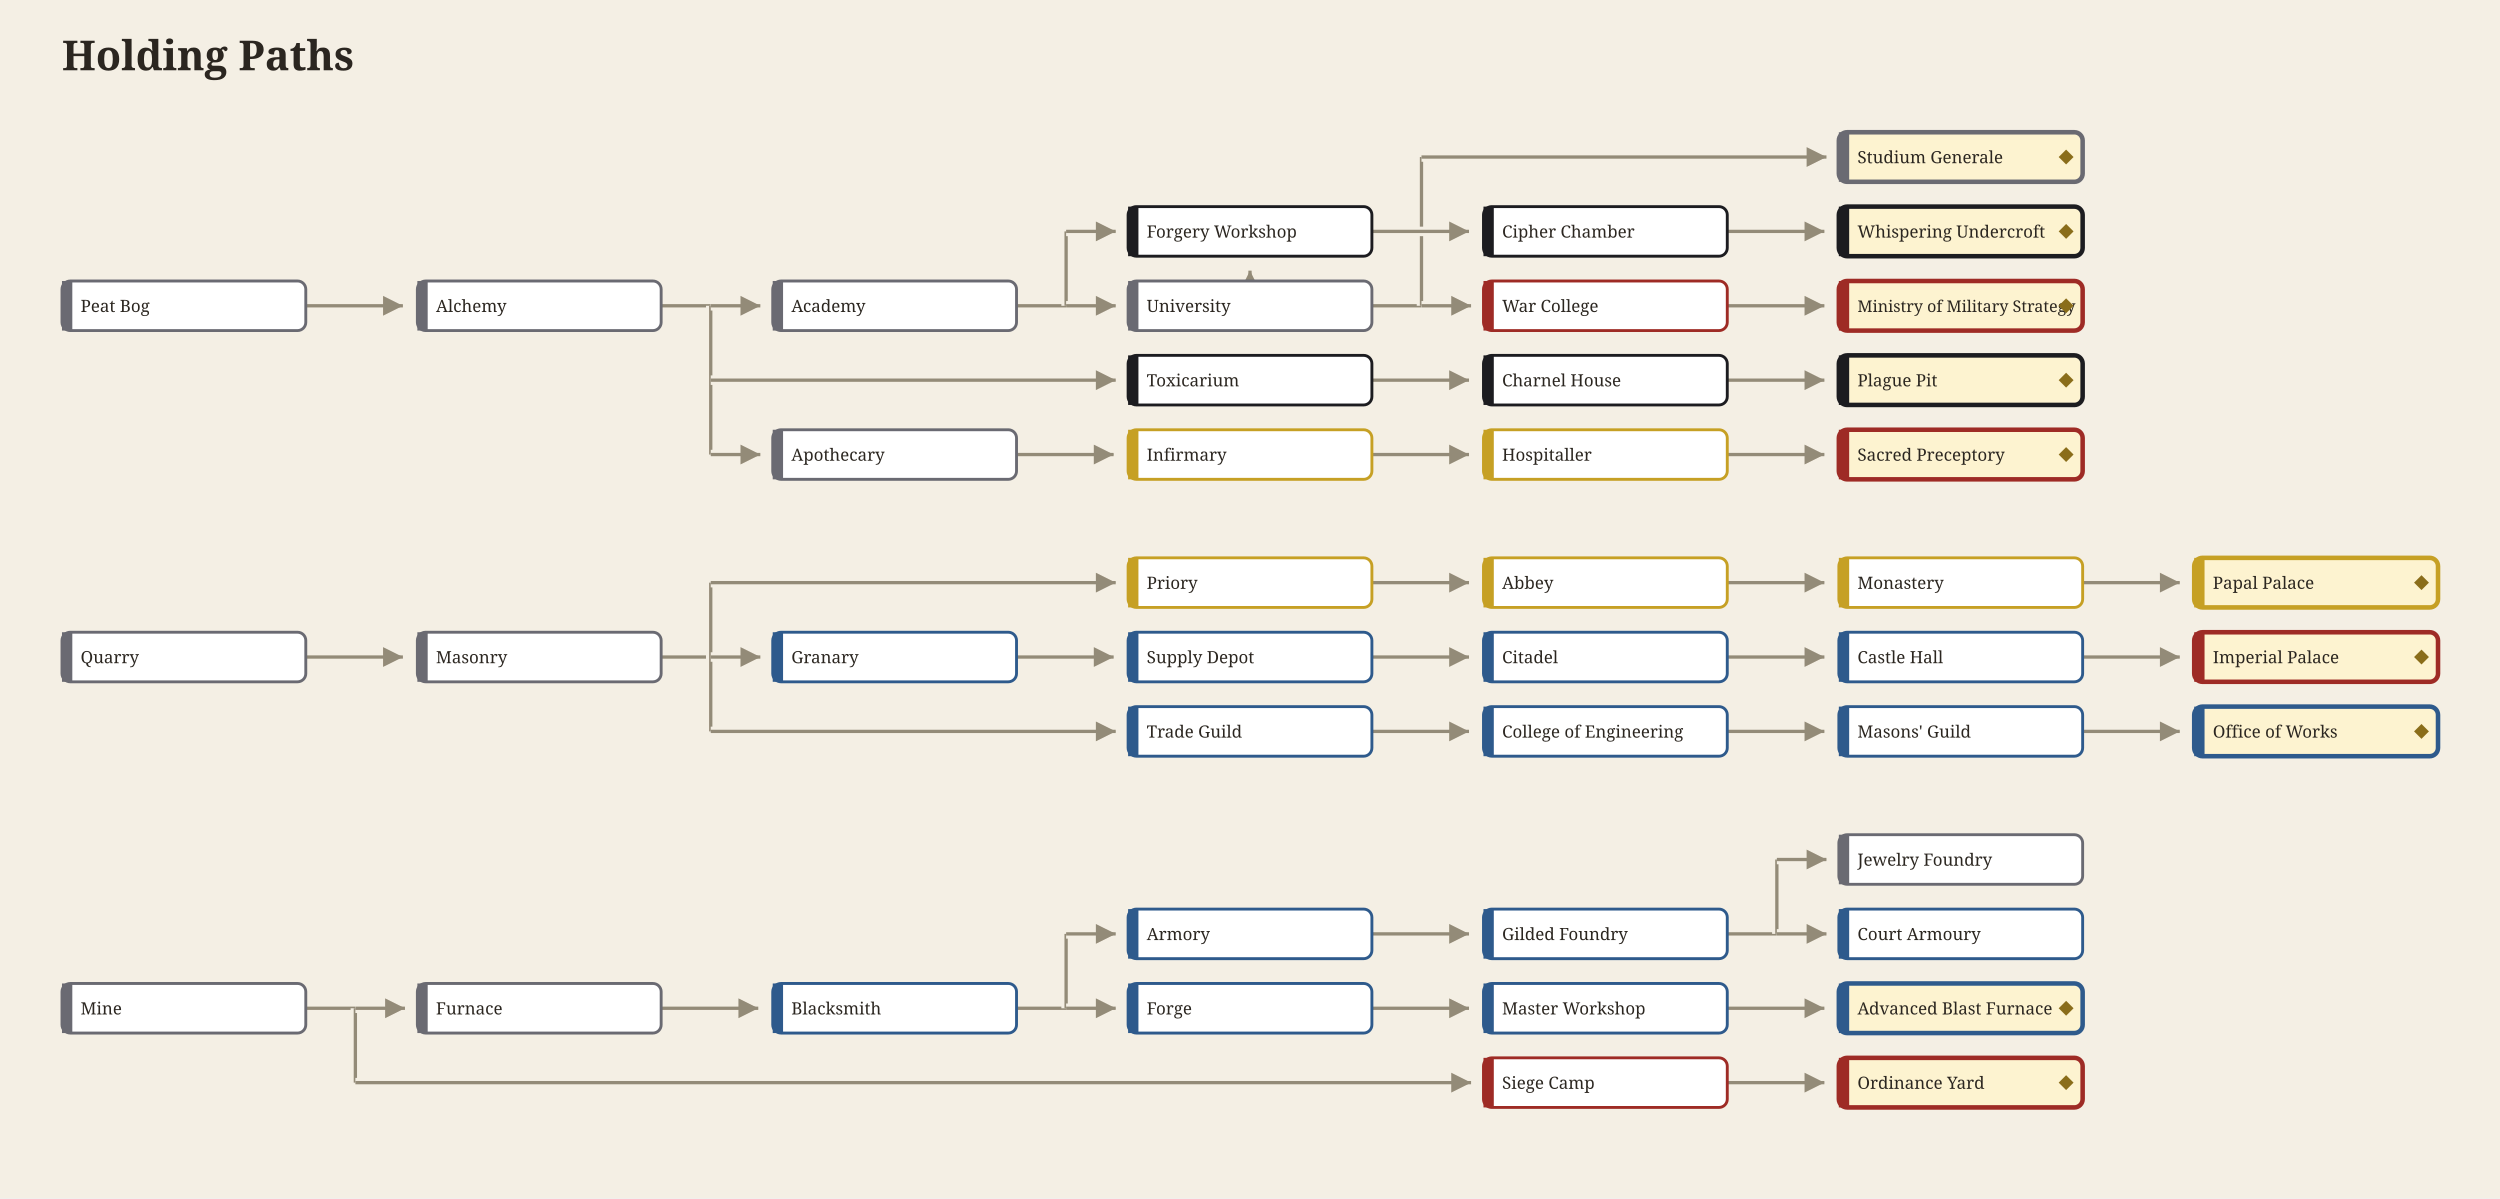
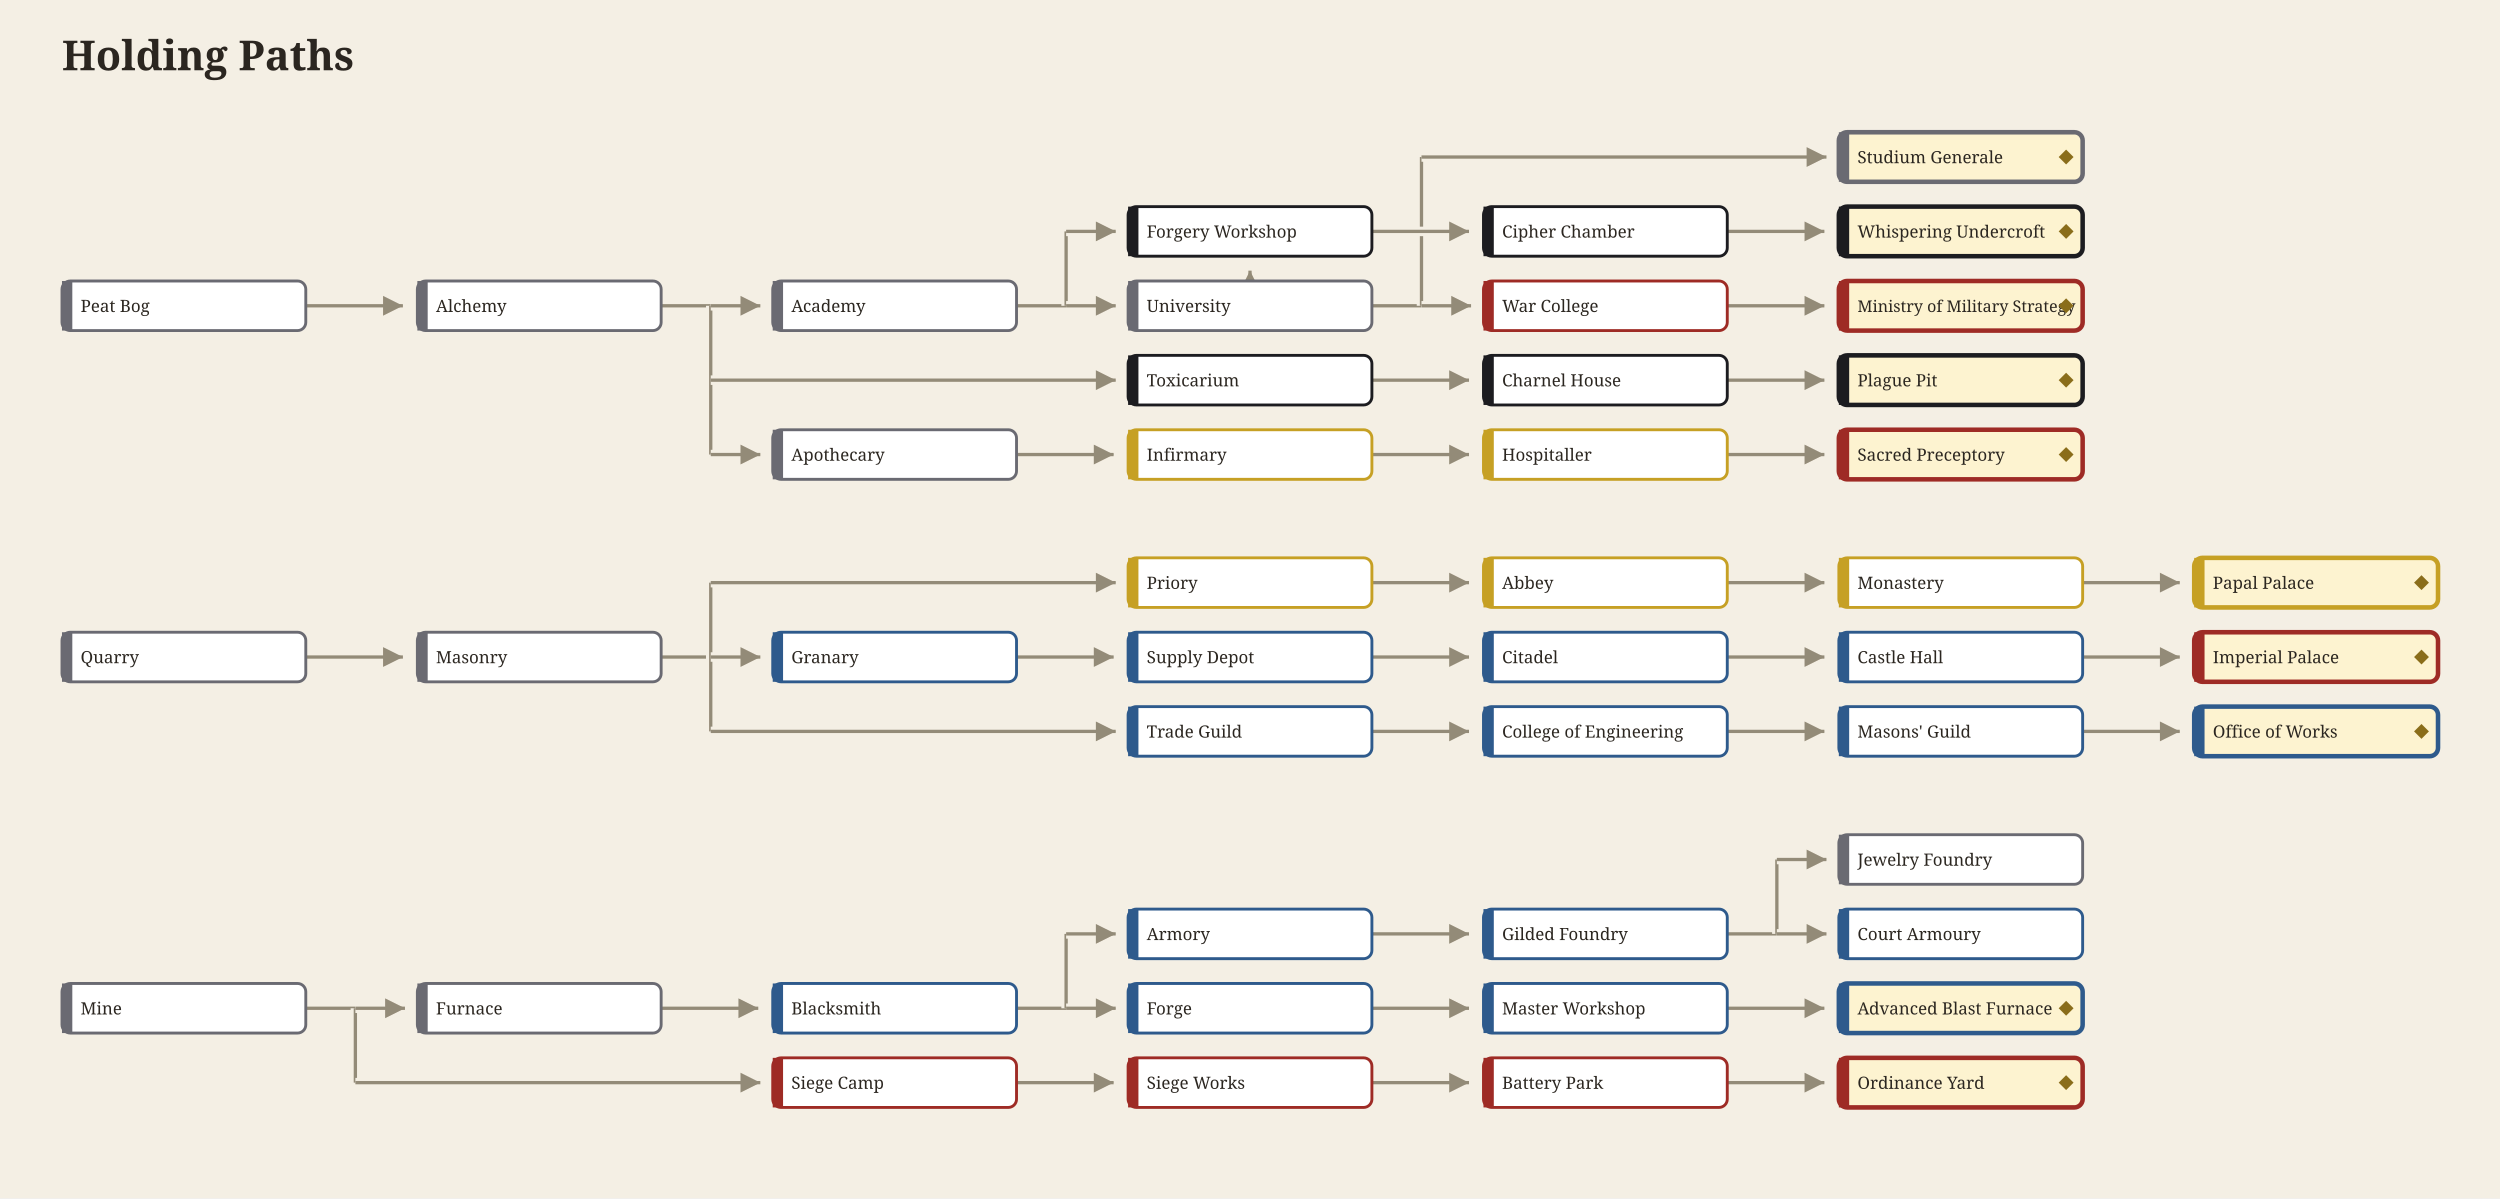
<svg xmlns="http://www.w3.org/2000/svg" width="1210" height="580" viewBox="0 0 1210 580" font-family="Georgia, serif">
  <rect width="1210" height="580" fill="#f4efe4" />
  <defs>
    <marker id="arw-2E5A8C" markerWidth="7" markerHeight="7" refX="6" refY="3" orient="auto">
      <path d="M0,0 L6,3 L0,6 Z" fill="#2E5A8C" />
    </marker>
    <marker id="arw-9E2B25" markerWidth="7" markerHeight="7" refX="6" refY="3" orient="auto">
      <path d="M0,0 L6,3 L0,6 Z" fill="#9E2B25" />
    </marker>
    <marker id="arw-1c9c8c" markerWidth="7" markerHeight="7" refX="6" refY="3" orient="auto">
      <path d="M0,0 L6,3 L0,6 Z" fill="#1c9c8c" />
    </marker>
    <marker id="arw-C6A024" markerWidth="7" markerHeight="7" refX="6" refY="3" orient="auto">
      <path d="M0,0 L6,3 L0,6 Z" fill="#C6A024" />
    </marker>
    <marker id="arw-6A3D8F" markerWidth="7" markerHeight="7" refX="6" refY="3" orient="auto">
      <path d="M0,0 L6,3 L0,6 Z" fill="#6A3D8F" />
    </marker>
    <marker id="arw-CC6A1A" markerWidth="7" markerHeight="7" refX="6" refY="3" orient="auto">
      <path d="M0,0 L6,3 L0,6 Z" fill="#CC6A1A" />
    </marker>
    <marker id="arw-3a7d3a" markerWidth="7" markerHeight="7" refX="6" refY="3" orient="auto">
      <path d="M0,0 L6,3 L0,6 Z" fill="#3a7d3a" />
    </marker>
    <marker id="arw-b5347a" markerWidth="7" markerHeight="7" refX="6" refY="3" orient="auto">
      <path d="M0,0 L6,3 L0,6 Z" fill="#b5347a" />
    </marker>
    <marker id="arw-2b6f9e" markerWidth="7" markerHeight="7" refX="6" refY="3" orient="auto">
      <path d="M0,0 L6,3 L0,6 Z" fill="#2b6f9e" />
    </marker>
    <marker id="arw-8a6d1a" markerWidth="7" markerHeight="7" refX="6" refY="3" orient="auto">
      <path d="M0,0 L6,3 L0,6 Z" fill="#8a6d1a" />
    </marker>
    <marker id="arw-5f5647" markerWidth="7" markerHeight="7" refX="6" refY="3" orient="auto">
      <path d="M0,0 L6,3 L0,6 Z" fill="#5f5647" />
    </marker>
    <marker id="arw-7a2ea0" markerWidth="7" markerHeight="7" refX="6" refY="3" orient="auto">
      <path d="M0,0 L6,3 L0,6 Z" fill="#7a2ea0" />
    </marker>
    <marker id="arw-0f8a7e" markerWidth="7" markerHeight="7" refX="6" refY="3" orient="auto">
      <path d="M0,0 L6,3 L0,6 Z" fill="#0f8a7e" />
    </marker>
    <marker id="arw-a83232" markerWidth="7" markerHeight="7" refX="6" refY="3" orient="auto">
      <path d="M0,0 L6,3 L0,6 Z" fill="#a83232" />
    </marker>
    <marker id="arw-8f8672" markerWidth="7" markerHeight="7" refX="6" refY="3" orient="auto">
      <path d="M0,0 L6,3 L0,6 Z" fill="#8f8672" />
    </marker>
  </defs>
  <text x="30" y="34" font-size="20" font-weight="bold" fill="#2b2620">Holding Paths</text>
  <path d="M148,148 L195,148" fill="none" stroke="#f4efe4" stroke-width="4.6" opacity="1" />
  <path d="M148,148 L195,148" fill="none" stroke="#8f8672" stroke-width="1.6" opacity="0.95" marker-end="url(#arw-8f8672)" />
  <path d="M320,148 L344,148" fill="none" stroke="#f4efe4" stroke-width="4.6" opacity="1" />
  <path d="M320,148 L344,148" fill="none" stroke="#8f8672" stroke-width="1.6" opacity="0.95" />
  <path d="M344,148 L344,220" fill="none" stroke="#f4efe4" stroke-width="4.6" opacity="1" />
  <path d="M344,148 L344,220" fill="none" stroke="#8f8672" stroke-width="1.6" opacity="0.95" />
  <path d="M344,148 L368,148" fill="none" stroke="#f4efe4" stroke-width="4.6" opacity="1" />
  <path d="M344,148 L368,148" fill="none" stroke="#8f8672" stroke-width="1.6" opacity="0.95" marker-end="url(#arw-8f8672)" />
  <path d="M344,220 L368,220" fill="none" stroke="#f4efe4" stroke-width="4.6" opacity="1" />
  <path d="M344,220 L368,220" fill="none" stroke="#8f8672" stroke-width="1.6" opacity="0.95" marker-end="url(#arw-8f8672)" />
  <path d="M344,184 L540,184" fill="none" stroke="#f4efe4" stroke-width="4.6" opacity="1" />
  <path d="M344,184 L540,184" fill="none" stroke="#8f8672" stroke-width="1.6" opacity="0.95" marker-end="url(#arw-8f8672)" />
  <path d="M492,148 L516,148" fill="none" stroke="#f4efe4" stroke-width="4.6" opacity="1" />
  <path d="M492,148 L516,148" fill="none" stroke="#8f8672" stroke-width="1.6" opacity="0.95" />
  <path d="M516,112 L516,148" fill="none" stroke="#f4efe4" stroke-width="4.6" opacity="1" />
  <path d="M516,112 L516,148" fill="none" stroke="#8f8672" stroke-width="1.6" opacity="0.95" />
  <path d="M516,148 L540,148" fill="none" stroke="#f4efe4" stroke-width="4.6" opacity="1" />
  <path d="M516,148 L540,148" fill="none" stroke="#8f8672" stroke-width="1.6" opacity="0.95" marker-end="url(#arw-8f8672)" />
  <path d="M516,112 L540,112" fill="none" stroke="#f4efe4" stroke-width="4.6" opacity="1" />
  <path d="M516,112 L540,112" fill="none" stroke="#8f8672" stroke-width="1.6" opacity="0.95" marker-end="url(#arw-8f8672)" />
  <path d="M492,220 L539,220" fill="none" stroke="#f4efe4" stroke-width="4.6" opacity="1" />
  <path d="M492,220 L539,220" fill="none" stroke="#8f8672" stroke-width="1.6" opacity="0.95" marker-end="url(#arw-8f8672)" />
  <path d="M664,148 L688,148" fill="none" stroke="#f4efe4" stroke-width="4.6" opacity="1" />
  <path d="M664,148 L688,148" fill="none" stroke="#8f8672" stroke-width="1.6" opacity="0.95" />
  <path d="M688,76 L688,148" fill="none" stroke="#f4efe4" stroke-width="4.6" opacity="1" />
  <path d="M688,76 L688,148" fill="none" stroke="#8f8672" stroke-width="1.6" opacity="0.95" />
  <path d="M688,148 L712,148" fill="none" stroke="#f4efe4" stroke-width="4.6" opacity="1" />
  <path d="M688,148 L712,148" fill="none" stroke="#8f8672" stroke-width="1.6" opacity="0.95" marker-end="url(#arw-8f8672)" />
  <path d="M688,76 L884,76" fill="none" stroke="#f4efe4" stroke-width="4.6" opacity="1" />
  <path d="M688,76 L884,76" fill="none" stroke="#8f8672" stroke-width="1.6" opacity="0.95" marker-end="url(#arw-8f8672)" />
  <path d="M664,184 L711,184" fill="none" stroke="#f4efe4" stroke-width="4.6" opacity="1" />
  <path d="M664,184 L711,184" fill="none" stroke="#8f8672" stroke-width="1.6" opacity="0.95" marker-end="url(#arw-8f8672)" />
  <path d="M664,220 L711,220" fill="none" stroke="#f4efe4" stroke-width="4.6" opacity="1" />
  <path d="M664,220 L711,220" fill="none" stroke="#8f8672" stroke-width="1.6" opacity="0.95" marker-end="url(#arw-8f8672)" />
  <path d="M664,112 L711,112" fill="none" stroke="#f4efe4" stroke-width="4.6" opacity="1" />
  <path d="M664,112 L711,112" fill="none" stroke="#8f8672" stroke-width="1.6" opacity="0.95" marker-end="url(#arw-8f8672)" />
  <path d="M836,148 L883,148" fill="none" stroke="#f4efe4" stroke-width="4.6" opacity="1" />
  <path d="M836,148 L883,148" fill="none" stroke="#8f8672" stroke-width="1.6" opacity="0.95" marker-end="url(#arw-8f8672)" />
  <path d="M836,184 L883,184" fill="none" stroke="#f4efe4" stroke-width="4.6" opacity="1" />
  <path d="M836,184 L883,184" fill="none" stroke="#8f8672" stroke-width="1.6" opacity="0.95" marker-end="url(#arw-8f8672)" />
  <path d="M836,220 L883,220" fill="none" stroke="#f4efe4" stroke-width="4.6" opacity="1" />
  <path d="M836,220 L883,220" fill="none" stroke="#8f8672" stroke-width="1.6" opacity="0.95" marker-end="url(#arw-8f8672)" />
  <path d="M836,112 L883,112" fill="none" stroke="#f4efe4" stroke-width="4.6" opacity="1" />
  <path d="M836,112 L883,112" fill="none" stroke="#8f8672" stroke-width="1.6" opacity="0.95" marker-end="url(#arw-8f8672)" />
  <path d="M605,136 L605,131" fill="none" stroke="#f4efe4" stroke-width="4.6" opacity="1" />
  <path d="M605,136 L605,131" fill="none" stroke="#8f8672" stroke-width="1.6" opacity="0.95" marker-end="url(#arw-8f8672)" />
  <rect x="30" y="136" width="118" height="24" rx="4" fill="#ffffff" stroke="#6a6a72" stroke-width="1.4" />
  <rect x="30" y="136" width="5" height="24" fill="#6a6a72" />
  <text x="39" y="151" font-size="8.2" fill="#2b2620">Peat Bog</text>
  <rect x="202" y="136" width="118" height="24" rx="4" fill="#ffffff" stroke="#6a6a72" stroke-width="1.4" />
  <rect x="202" y="136" width="5" height="24" fill="#6a6a72" />
  <text x="211" y="151" font-size="8.2" fill="#2b2620">Alchemy</text>
  <rect x="374" y="136" width="118" height="24" rx="4" fill="#ffffff" stroke="#6a6a72" stroke-width="1.4" />
  <rect x="374" y="136" width="5" height="24" fill="#6a6a72" />
  <text x="383" y="151" font-size="8.2" fill="#2b2620">Academy</text>
  <rect x="374" y="208" width="118" height="24" rx="4" fill="#ffffff" stroke="#6a6a72" stroke-width="1.4" />
  <rect x="374" y="208" width="5" height="24" fill="#6a6a72" />
  <text x="383" y="223" font-size="8.2" fill="#2b2620">Apothecary</text>
  <rect x="546" y="136" width="118" height="24" rx="4" fill="#ffffff" stroke="#6a6a72" stroke-width="1.4" />
  <rect x="546" y="136" width="5" height="24" fill="#6a6a72" />
  <text x="555" y="151" font-size="8.2" fill="#2b2620">University</text>
  <rect x="546" y="172" width="118" height="24" rx="4" fill="#ffffff" stroke="#1c1c20" stroke-width="1.4" />
  <rect x="546" y="172" width="5" height="24" fill="#1c1c20" />
  <text x="555" y="187" font-size="8.2" fill="#2b2620">Toxicarium</text>
  <rect x="546" y="208" width="118" height="24" rx="4" fill="#ffffff" stroke="#C6A024" stroke-width="1.4" />
  <rect x="546" y="208" width="5" height="24" fill="#C6A024" />
  <text x="555" y="223" font-size="8.2" fill="#2b2620">Infirmary</text>
  <rect x="546" y="100" width="118" height="24" rx="4" fill="#ffffff" stroke="#1c1c20" stroke-width="1.4" />
  <rect x="546" y="100" width="5" height="24" fill="#1c1c20" />
  <text x="555" y="115" font-size="8.2" fill="#2b2620">Forgery Workshop</text>
  <rect x="718" y="136" width="118" height="24" rx="4" fill="#ffffff" stroke="#9E2B25" stroke-width="1.4" />
  <rect x="718" y="136" width="5" height="24" fill="#9E2B25" />
  <text x="727" y="151" font-size="8.2" fill="#2b2620">War College</text>
  <rect x="718" y="172" width="118" height="24" rx="4" fill="#ffffff" stroke="#1c1c20" stroke-width="1.4" />
  <rect x="718" y="172" width="5" height="24" fill="#1c1c20" />
  <text x="727" y="187" font-size="8.2" fill="#2b2620">Charnel House</text>
  <rect x="718" y="208" width="118" height="24" rx="4" fill="#ffffff" stroke="#C6A024" stroke-width="1.4" />
  <rect x="718" y="208" width="5" height="24" fill="#C6A024" />
  <text x="727" y="223" font-size="8.2" fill="#2b2620">Hospitaller</text>
  <rect x="718" y="100" width="118" height="24" rx="4" fill="#ffffff" stroke="#1c1c20" stroke-width="1.4" />
  <rect x="718" y="100" width="5" height="24" fill="#1c1c20" />
  <text x="727" y="115" font-size="8.2" fill="#2b2620">Cipher Chamber</text>
  <rect x="890" y="136" width="118" height="24" rx="4" fill="#fdf3d0" stroke="#9E2B25" stroke-width="2.2" />
  <rect x="890" y="136" width="5" height="24" fill="#9E2B25" />
  <text x="899" y="151" font-size="7.8" fill="#2b2620">Ministry of Military Strategy</text>
  <polygon points="1000.0,144.4 1003.6,148.0 1000.0,151.6 996.4,148.0" fill="#8a6d1a" />
  <rect x="890" y="172" width="118" height="24" rx="4" fill="#fdf3d0" stroke="#1c1c20" stroke-width="2.2" />
  <rect x="890" y="172" width="5" height="24" fill="#1c1c20" />
  <text x="899" y="187" font-size="8.2" fill="#2b2620">Plague Pit</text>
  <polygon points="1000.0,180.4 1003.6,184.0 1000.0,187.6 996.4,184.0" fill="#8a6d1a" />
  <rect x="890" y="208" width="118" height="24" rx="4" fill="#fdf3d0" stroke="#9E2B25" stroke-width="2.2" />
  <rect x="890" y="208" width="5" height="24" fill="#9E2B25" />
  <text x="899" y="223" font-size="8.2" fill="#2b2620">Sacred Preceptory</text>
  <polygon points="1000.0,216.4 1003.6,220.0 1000.0,223.6 996.4,220.0" fill="#8a6d1a" />
  <rect x="890" y="64" width="118" height="24" rx="4" fill="#fdf3d0" stroke="#6a6a72" stroke-width="2.2" />
  <rect x="890" y="64" width="5" height="24" fill="#6a6a72" />
  <text x="899" y="79" font-size="8.2" fill="#2b2620">Studium Generale</text>
  <polygon points="1000.0,72.4 1003.6,76.0 1000.0,79.6 996.4,76.0" fill="#8a6d1a" />
  <rect x="890" y="100" width="118" height="24" rx="4" fill="#fdf3d0" stroke="#1c1c20" stroke-width="2.2" />
  <rect x="890" y="100" width="5" height="24" fill="#1c1c20" />
  <text x="899" y="115" font-size="8.2" fill="#2b2620">Whispering Undercroft</text>
  <polygon points="1000.0,108.4 1003.6,112.0 1000.0,115.6 996.4,112.0" fill="#8a6d1a" />
  <path d="M148,318 L195,318" fill="none" stroke="#f4efe4" stroke-width="4.6" opacity="1" />
  <path d="M148,318 L195,318" fill="none" stroke="#8f8672" stroke-width="1.6" opacity="0.95" marker-end="url(#arw-8f8672)" />
  <path d="M320,318 L344,318" fill="none" stroke="#f4efe4" stroke-width="4.6" opacity="1" />
  <path d="M320,318 L344,318" fill="none" stroke="#8f8672" stroke-width="1.6" opacity="0.95" />
  <path d="M344,282 L344,354" fill="none" stroke="#f4efe4" stroke-width="4.6" opacity="1" />
  <path d="M344,282 L344,354" fill="none" stroke="#8f8672" stroke-width="1.6" opacity="0.95" />
  <path d="M344,282 L540,282" fill="none" stroke="#f4efe4" stroke-width="4.6" opacity="1" />
  <path d="M344,282 L540,282" fill="none" stroke="#8f8672" stroke-width="1.6" opacity="0.95" marker-end="url(#arw-8f8672)" />
  <path d="M344,318 L368,318" fill="none" stroke="#f4efe4" stroke-width="4.6" opacity="1" />
  <path d="M344,318 L368,318" fill="none" stroke="#8f8672" stroke-width="1.6" opacity="0.95" marker-end="url(#arw-8f8672)" />
  <path d="M344,354 L540,354" fill="none" stroke="#f4efe4" stroke-width="4.6" opacity="1" />
  <path d="M344,354 L540,354" fill="none" stroke="#8f8672" stroke-width="1.6" opacity="0.95" marker-end="url(#arw-8f8672)" />
  <path d="M492,318 L539,318" fill="none" stroke="#f4efe4" stroke-width="4.6" opacity="1" />
  <path d="M492,318 L539,318" fill="none" stroke="#8f8672" stroke-width="1.6" opacity="0.95" marker-end="url(#arw-8f8672)" />
  <path d="M664,318 L711,318" fill="none" stroke="#f4efe4" stroke-width="4.6" opacity="1" />
  <path d="M664,318 L711,318" fill="none" stroke="#8f8672" stroke-width="1.6" opacity="0.95" marker-end="url(#arw-8f8672)" />
  <path d="M664,354 L711,354" fill="none" stroke="#f4efe4" stroke-width="4.6" opacity="1" />
  <path d="M664,354 L711,354" fill="none" stroke="#8f8672" stroke-width="1.6" opacity="0.95" marker-end="url(#arw-8f8672)" />
  <path d="M664,282 L711,282" fill="none" stroke="#f4efe4" stroke-width="4.6" opacity="1" />
  <path d="M664,282 L711,282" fill="none" stroke="#8f8672" stroke-width="1.6" opacity="0.95" marker-end="url(#arw-8f8672)" />
  <path d="M836,318 L883,318" fill="none" stroke="#f4efe4" stroke-width="4.6" opacity="1" />
  <path d="M836,318 L883,318" fill="none" stroke="#8f8672" stroke-width="1.6" opacity="0.95" marker-end="url(#arw-8f8672)" />
  <path d="M836,354 L883,354" fill="none" stroke="#f4efe4" stroke-width="4.6" opacity="1" />
  <path d="M836,354 L883,354" fill="none" stroke="#8f8672" stroke-width="1.6" opacity="0.95" marker-end="url(#arw-8f8672)" />
  <path d="M836,282 L883,282" fill="none" stroke="#f4efe4" stroke-width="4.6" opacity="1" />
  <path d="M836,282 L883,282" fill="none" stroke="#8f8672" stroke-width="1.6" opacity="0.95" marker-end="url(#arw-8f8672)" />
  <path d="M1008,318 L1055,318" fill="none" stroke="#f4efe4" stroke-width="4.6" opacity="1" />
  <path d="M1008,318 L1055,318" fill="none" stroke="#8f8672" stroke-width="1.6" opacity="0.95" marker-end="url(#arw-8f8672)" />
  <path d="M1008,354 L1055,354" fill="none" stroke="#f4efe4" stroke-width="4.6" opacity="1" />
  <path d="M1008,354 L1055,354" fill="none" stroke="#8f8672" stroke-width="1.6" opacity="0.95" marker-end="url(#arw-8f8672)" />
  <path d="M1008,282 L1055,282" fill="none" stroke="#f4efe4" stroke-width="4.6" opacity="1" />
  <path d="M1008,282 L1055,282" fill="none" stroke="#8f8672" stroke-width="1.6" opacity="0.95" marker-end="url(#arw-8f8672)" />
  <rect x="30" y="306" width="118" height="24" rx="4" fill="#ffffff" stroke="#6a6a72" stroke-width="1.4" />
  <rect x="30" y="306" width="5" height="24" fill="#6a6a72" />
  <text x="39" y="321" font-size="8.2" fill="#2b2620">Quarry</text>
  <rect x="202" y="306" width="118" height="24" rx="4" fill="#ffffff" stroke="#6a6a72" stroke-width="1.4" />
  <rect x="202" y="306" width="5" height="24" fill="#6a6a72" />
  <text x="211" y="321" font-size="8.2" fill="#2b2620">Masonry</text>
  <rect x="374" y="306" width="118" height="24" rx="4" fill="#ffffff" stroke="#2E5A8C" stroke-width="1.4" />
  <rect x="374" y="306" width="5" height="24" fill="#2E5A8C" />
  <text x="383" y="321" font-size="8.2" fill="#2b2620">Granary</text>
  <rect x="546" y="306" width="118" height="24" rx="4" fill="#ffffff" stroke="#2E5A8C" stroke-width="1.4" />
  <rect x="546" y="306" width="5" height="24" fill="#2E5A8C" />
  <text x="555" y="321" font-size="8.2" fill="#2b2620">Supply Depot</text>
  <rect x="546" y="342" width="118" height="24" rx="4" fill="#ffffff" stroke="#2E5A8C" stroke-width="1.4" />
  <rect x="546" y="342" width="5" height="24" fill="#2E5A8C" />
  <text x="555" y="357" font-size="8.2" fill="#2b2620">Trade Guild</text>
  <rect x="546" y="270" width="118" height="24" rx="4" fill="#ffffff" stroke="#C6A024" stroke-width="1.4" />
  <rect x="546" y="270" width="5" height="24" fill="#C6A024" />
  <text x="555" y="285" font-size="8.2" fill="#2b2620">Priory</text>
  <rect x="718" y="306" width="118" height="24" rx="4" fill="#ffffff" stroke="#2E5A8C" stroke-width="1.4" />
  <rect x="718" y="306" width="5" height="24" fill="#2E5A8C" />
  <text x="727" y="321" font-size="8.2" fill="#2b2620">Citadel</text>
  <rect x="718" y="342" width="118" height="24" rx="4" fill="#ffffff" stroke="#2E5A8C" stroke-width="1.4" />
  <rect x="718" y="342" width="5" height="24" fill="#2E5A8C" />
  <text x="727" y="357" font-size="8.2" fill="#2b2620">College of Engineering</text>
  <rect x="718" y="270" width="118" height="24" rx="4" fill="#ffffff" stroke="#C6A024" stroke-width="1.4" />
  <rect x="718" y="270" width="5" height="24" fill="#C6A024" />
  <text x="727" y="285" font-size="8.2" fill="#2b2620">Abbey</text>
  <rect x="890" y="306" width="118" height="24" rx="4" fill="#ffffff" stroke="#2E5A8C" stroke-width="1.4" />
  <rect x="890" y="306" width="5" height="24" fill="#2E5A8C" />
  <text x="899" y="321" font-size="8.2" fill="#2b2620">Castle Hall</text>
  <rect x="890" y="342" width="118" height="24" rx="4" fill="#ffffff" stroke="#2E5A8C" stroke-width="1.4" />
  <rect x="890" y="342" width="5" height="24" fill="#2E5A8C" />
  <text x="899" y="357" font-size="8.2" fill="#2b2620">Masons' Guild</text>
  <rect x="890" y="270" width="118" height="24" rx="4" fill="#ffffff" stroke="#C6A024" stroke-width="1.4" />
  <rect x="890" y="270" width="5" height="24" fill="#C6A024" />
  <text x="899" y="285" font-size="8.2" fill="#2b2620">Monastery</text>
  <rect x="1062" y="306" width="118" height="24" rx="4" fill="#fdf3d0" stroke="#9E2B25" stroke-width="2.2" />
  <rect x="1062" y="306" width="5" height="24" fill="#9E2B25" />
  <text x="1071" y="321" font-size="8.2" fill="#2b2620">Imperial Palace</text>
  <polygon points="1172.0,314.4 1175.6,318.0 1172.0,321.6 1168.4,318.0" fill="#8a6d1a" />
  <rect x="1062" y="342" width="118" height="24" rx="4" fill="#fdf3d0" stroke="#2E5A8C" stroke-width="2.2" />
  <rect x="1062" y="342" width="5" height="24" fill="#2E5A8C" />
  <text x="1071" y="357" font-size="8.2" fill="#2b2620">Office of Works</text>
  <polygon points="1172.0,350.4 1175.6,354.0 1172.0,357.6 1168.4,354.0" fill="#8a6d1a" />
  <rect x="1062" y="270" width="118" height="24" rx="4" fill="#fdf3d0" stroke="#C6A024" stroke-width="2.2" />
  <rect x="1062" y="270" width="5" height="24" fill="#C6A024" />
  <text x="1071" y="285" font-size="8.2" fill="#2b2620">Papal Palace</text>
  <polygon points="1172.0,278.4 1175.6,282.0 1172.0,285.6 1168.4,282.0" fill="#8a6d1a" />
  <path d="M148,488 L172,488" fill="none" stroke="#f4efe4" stroke-width="4.6" opacity="1" />
  <path d="M148,488 L172,488" fill="none" stroke="#8f8672" stroke-width="1.6" opacity="0.95" />
  <path d="M172,488 L172,524" fill="none" stroke="#f4efe4" stroke-width="4.6" opacity="1" />
  <path d="M172,488 L172,524" fill="none" stroke="#8f8672" stroke-width="1.6" opacity="0.95" />
  <path d="M172,488 L196,488" fill="none" stroke="#f4efe4" stroke-width="4.6" opacity="1" />
  <path d="M172,488 L196,488" fill="none" stroke="#8f8672" stroke-width="1.6" opacity="0.95" marker-end="url(#arw-8f8672)" />
-   <path d="M172,524 L712,524" fill="none" stroke="#f4efe4" stroke-width="4.6" opacity="1" />
-   <path d="M172,524 L712,524" fill="none" stroke="#8f8672" stroke-width="1.6" opacity="0.95" marker-end="url(#arw-8f8672)" />
+   <path d="M172,524 L368,524" fill="none" stroke="#f4efe4" stroke-width="4.6" opacity="1" />
+   <path d="M172,524 L368,524" fill="none" stroke="#8f8672" stroke-width="1.6" opacity="0.95" marker-end="url(#arw-8f8672)" />
  <path d="M320,488 L367,488" fill="none" stroke="#f4efe4" stroke-width="4.6" opacity="1" />
  <path d="M320,488 L367,488" fill="none" stroke="#8f8672" stroke-width="1.6" opacity="0.95" marker-end="url(#arw-8f8672)" />
  <path d="M492,488 L516,488" fill="none" stroke="#f4efe4" stroke-width="4.6" opacity="1" />
  <path d="M492,488 L516,488" fill="none" stroke="#8f8672" stroke-width="1.6" opacity="0.95" />
  <path d="M516,452 L516,488" fill="none" stroke="#f4efe4" stroke-width="4.6" opacity="1" />
  <path d="M516,452 L516,488" fill="none" stroke="#8f8672" stroke-width="1.6" opacity="0.95" />
  <path d="M516,452 L540,452" fill="none" stroke="#f4efe4" stroke-width="4.6" opacity="1" />
  <path d="M516,452 L540,452" fill="none" stroke="#8f8672" stroke-width="1.6" opacity="0.95" marker-end="url(#arw-8f8672)" />
  <path d="M516,488 L540,488" fill="none" stroke="#f4efe4" stroke-width="4.6" opacity="1" />
  <path d="M516,488 L540,488" fill="none" stroke="#8f8672" stroke-width="1.6" opacity="0.95" marker-end="url(#arw-8f8672)" />
+   <path d="M492,524 L539,524" fill="none" stroke="#f4efe4" stroke-width="4.6" opacity="1" />
+   <path d="M492,524 L539,524" fill="none" stroke="#8f8672" stroke-width="1.6" opacity="0.95" marker-end="url(#arw-8f8672)" />
  <path d="M664,488 L711,488" fill="none" stroke="#f4efe4" stroke-width="4.6" opacity="1" />
  <path d="M664,488 L711,488" fill="none" stroke="#8f8672" stroke-width="1.6" opacity="0.95" marker-end="url(#arw-8f8672)" />
+   <path d="M664,524 L711,524" fill="none" stroke="#f4efe4" stroke-width="4.6" opacity="1" />
+   <path d="M664,524 L711,524" fill="none" stroke="#8f8672" stroke-width="1.6" opacity="0.95" marker-end="url(#arw-8f8672)" />
  <path d="M664,452 L711,452" fill="none" stroke="#f4efe4" stroke-width="4.6" opacity="1" />
  <path d="M664,452 L711,452" fill="none" stroke="#8f8672" stroke-width="1.6" opacity="0.95" marker-end="url(#arw-8f8672)" />
  <path d="M836,488 L883,488" fill="none" stroke="#f4efe4" stroke-width="4.6" opacity="1" />
  <path d="M836,488 L883,488" fill="none" stroke="#8f8672" stroke-width="1.6" opacity="0.95" marker-end="url(#arw-8f8672)" />
  <path d="M836,524 L883,524" fill="none" stroke="#f4efe4" stroke-width="4.6" opacity="1" />
  <path d="M836,524 L883,524" fill="none" stroke="#8f8672" stroke-width="1.6" opacity="0.95" marker-end="url(#arw-8f8672)" />
  <path d="M836,452 L860,452" fill="none" stroke="#f4efe4" stroke-width="4.6" opacity="1" />
  <path d="M836,452 L860,452" fill="none" stroke="#8f8672" stroke-width="1.6" opacity="0.95" />
  <path d="M860,416 L860,452" fill="none" stroke="#f4efe4" stroke-width="4.6" opacity="1" />
  <path d="M860,416 L860,452" fill="none" stroke="#8f8672" stroke-width="1.6" opacity="0.95" />
  <path d="M860,416 L884,416" fill="none" stroke="#f4efe4" stroke-width="4.6" opacity="1" />
  <path d="M860,416 L884,416" fill="none" stroke="#8f8672" stroke-width="1.6" opacity="0.95" marker-end="url(#arw-8f8672)" />
  <path d="M860,452 L884,452" fill="none" stroke="#f4efe4" stroke-width="4.6" opacity="1" />
  <path d="M860,452 L884,452" fill="none" stroke="#8f8672" stroke-width="1.6" opacity="0.95" marker-end="url(#arw-8f8672)" />
  <rect x="30" y="476" width="118" height="24" rx="4" fill="#ffffff" stroke="#6a6a72" stroke-width="1.4" />
  <rect x="30" y="476" width="5" height="24" fill="#6a6a72" />
  <text x="39" y="491" font-size="8.2" fill="#2b2620">Mine</text>
  <rect x="202" y="476" width="118" height="24" rx="4" fill="#ffffff" stroke="#6a6a72" stroke-width="1.4" />
  <rect x="202" y="476" width="5" height="24" fill="#6a6a72" />
  <text x="211" y="491" font-size="8.2" fill="#2b2620">Furnace</text>
  <rect x="374" y="476" width="118" height="24" rx="4" fill="#ffffff" stroke="#2E5A8C" stroke-width="1.4" />
  <rect x="374" y="476" width="5" height="24" fill="#2E5A8C" />
  <text x="383" y="491" font-size="8.2" fill="#2b2620">Blacksmith</text>
+   <rect x="374" y="512" width="118" height="24" rx="4" fill="#ffffff" stroke="#9E2B25" stroke-width="1.4" />
+   <rect x="374" y="512" width="5" height="24" fill="#9E2B25" />
+   <text x="383" y="527" font-size="8.2" fill="#2b2620">Siege Camp</text>
  <rect x="546" y="476" width="118" height="24" rx="4" fill="#ffffff" stroke="#2E5A8C" stroke-width="1.4" />
  <rect x="546" y="476" width="5" height="24" fill="#2E5A8C" />
  <text x="555" y="491" font-size="8.2" fill="#2b2620">Forge</text>
+   <rect x="546" y="512" width="118" height="24" rx="4" fill="#ffffff" stroke="#9E2B25" stroke-width="1.4" />
+   <rect x="546" y="512" width="5" height="24" fill="#9E2B25" />
+   <text x="555" y="527" font-size="8.2" fill="#2b2620">Siege Works</text>
  <rect x="546" y="440" width="118" height="24" rx="4" fill="#ffffff" stroke="#2E5A8C" stroke-width="1.4" />
  <rect x="546" y="440" width="5" height="24" fill="#2E5A8C" />
  <text x="555" y="455" font-size="8.2" fill="#2b2620">Armory</text>
  <rect x="718" y="476" width="118" height="24" rx="4" fill="#ffffff" stroke="#2E5A8C" stroke-width="1.4" />
  <rect x="718" y="476" width="5" height="24" fill="#2E5A8C" />
  <text x="727" y="491" font-size="8.2" fill="#2b2620">Master Workshop</text>
  <rect x="718" y="512" width="118" height="24" rx="4" fill="#ffffff" stroke="#9E2B25" stroke-width="1.4" />
  <rect x="718" y="512" width="5" height="24" fill="#9E2B25" />
-   <text x="727" y="527" font-size="8.2" fill="#2b2620">Siege Camp</text>
+   <text x="727" y="527" font-size="8.2" fill="#2b2620">Battery Park</text>
  <rect x="718" y="440" width="118" height="24" rx="4" fill="#ffffff" stroke="#2E5A8C" stroke-width="1.4" />
  <rect x="718" y="440" width="5" height="24" fill="#2E5A8C" />
  <text x="727" y="455" font-size="8.2" fill="#2b2620">Gilded Foundry</text>
  <rect x="890" y="476" width="118" height="24" rx="4" fill="#fdf3d0" stroke="#2E5A8C" stroke-width="2.2" />
  <rect x="890" y="476" width="5" height="24" fill="#2E5A8C" />
  <text x="899" y="491" font-size="8.2" fill="#2b2620">Advanced Blast Furnace</text>
  <polygon points="1000.0,484.4 1003.6,488.0 1000.0,491.6 996.4,488.0" fill="#8a6d1a" />
  <rect x="890" y="512" width="118" height="24" rx="4" fill="#fdf3d0" stroke="#9E2B25" stroke-width="2.2" />
  <rect x="890" y="512" width="5" height="24" fill="#9E2B25" />
  <text x="899" y="527" font-size="8.2" fill="#2b2620">Ordinance Yard</text>
  <polygon points="1000.0,520.4 1003.6,524.0 1000.0,527.6 996.4,524.0" fill="#8a6d1a" />
  <rect x="890" y="440" width="118" height="24" rx="4" fill="#ffffff" stroke="#2E5A8C" stroke-width="1.4" />
  <rect x="890" y="440" width="5" height="24" fill="#2E5A8C" />
  <text x="899" y="455" font-size="8.2" fill="#2b2620">Court Armoury</text>
  <rect x="890" y="404" width="118" height="24" rx="4" fill="#ffffff" stroke="#6a6a72" stroke-width="1.4" />
  <rect x="890" y="404" width="5" height="24" fill="#6a6a72" />
  <text x="899" y="419" font-size="8.2" fill="#2b2620">Jewelry Foundry</text>
</svg>
